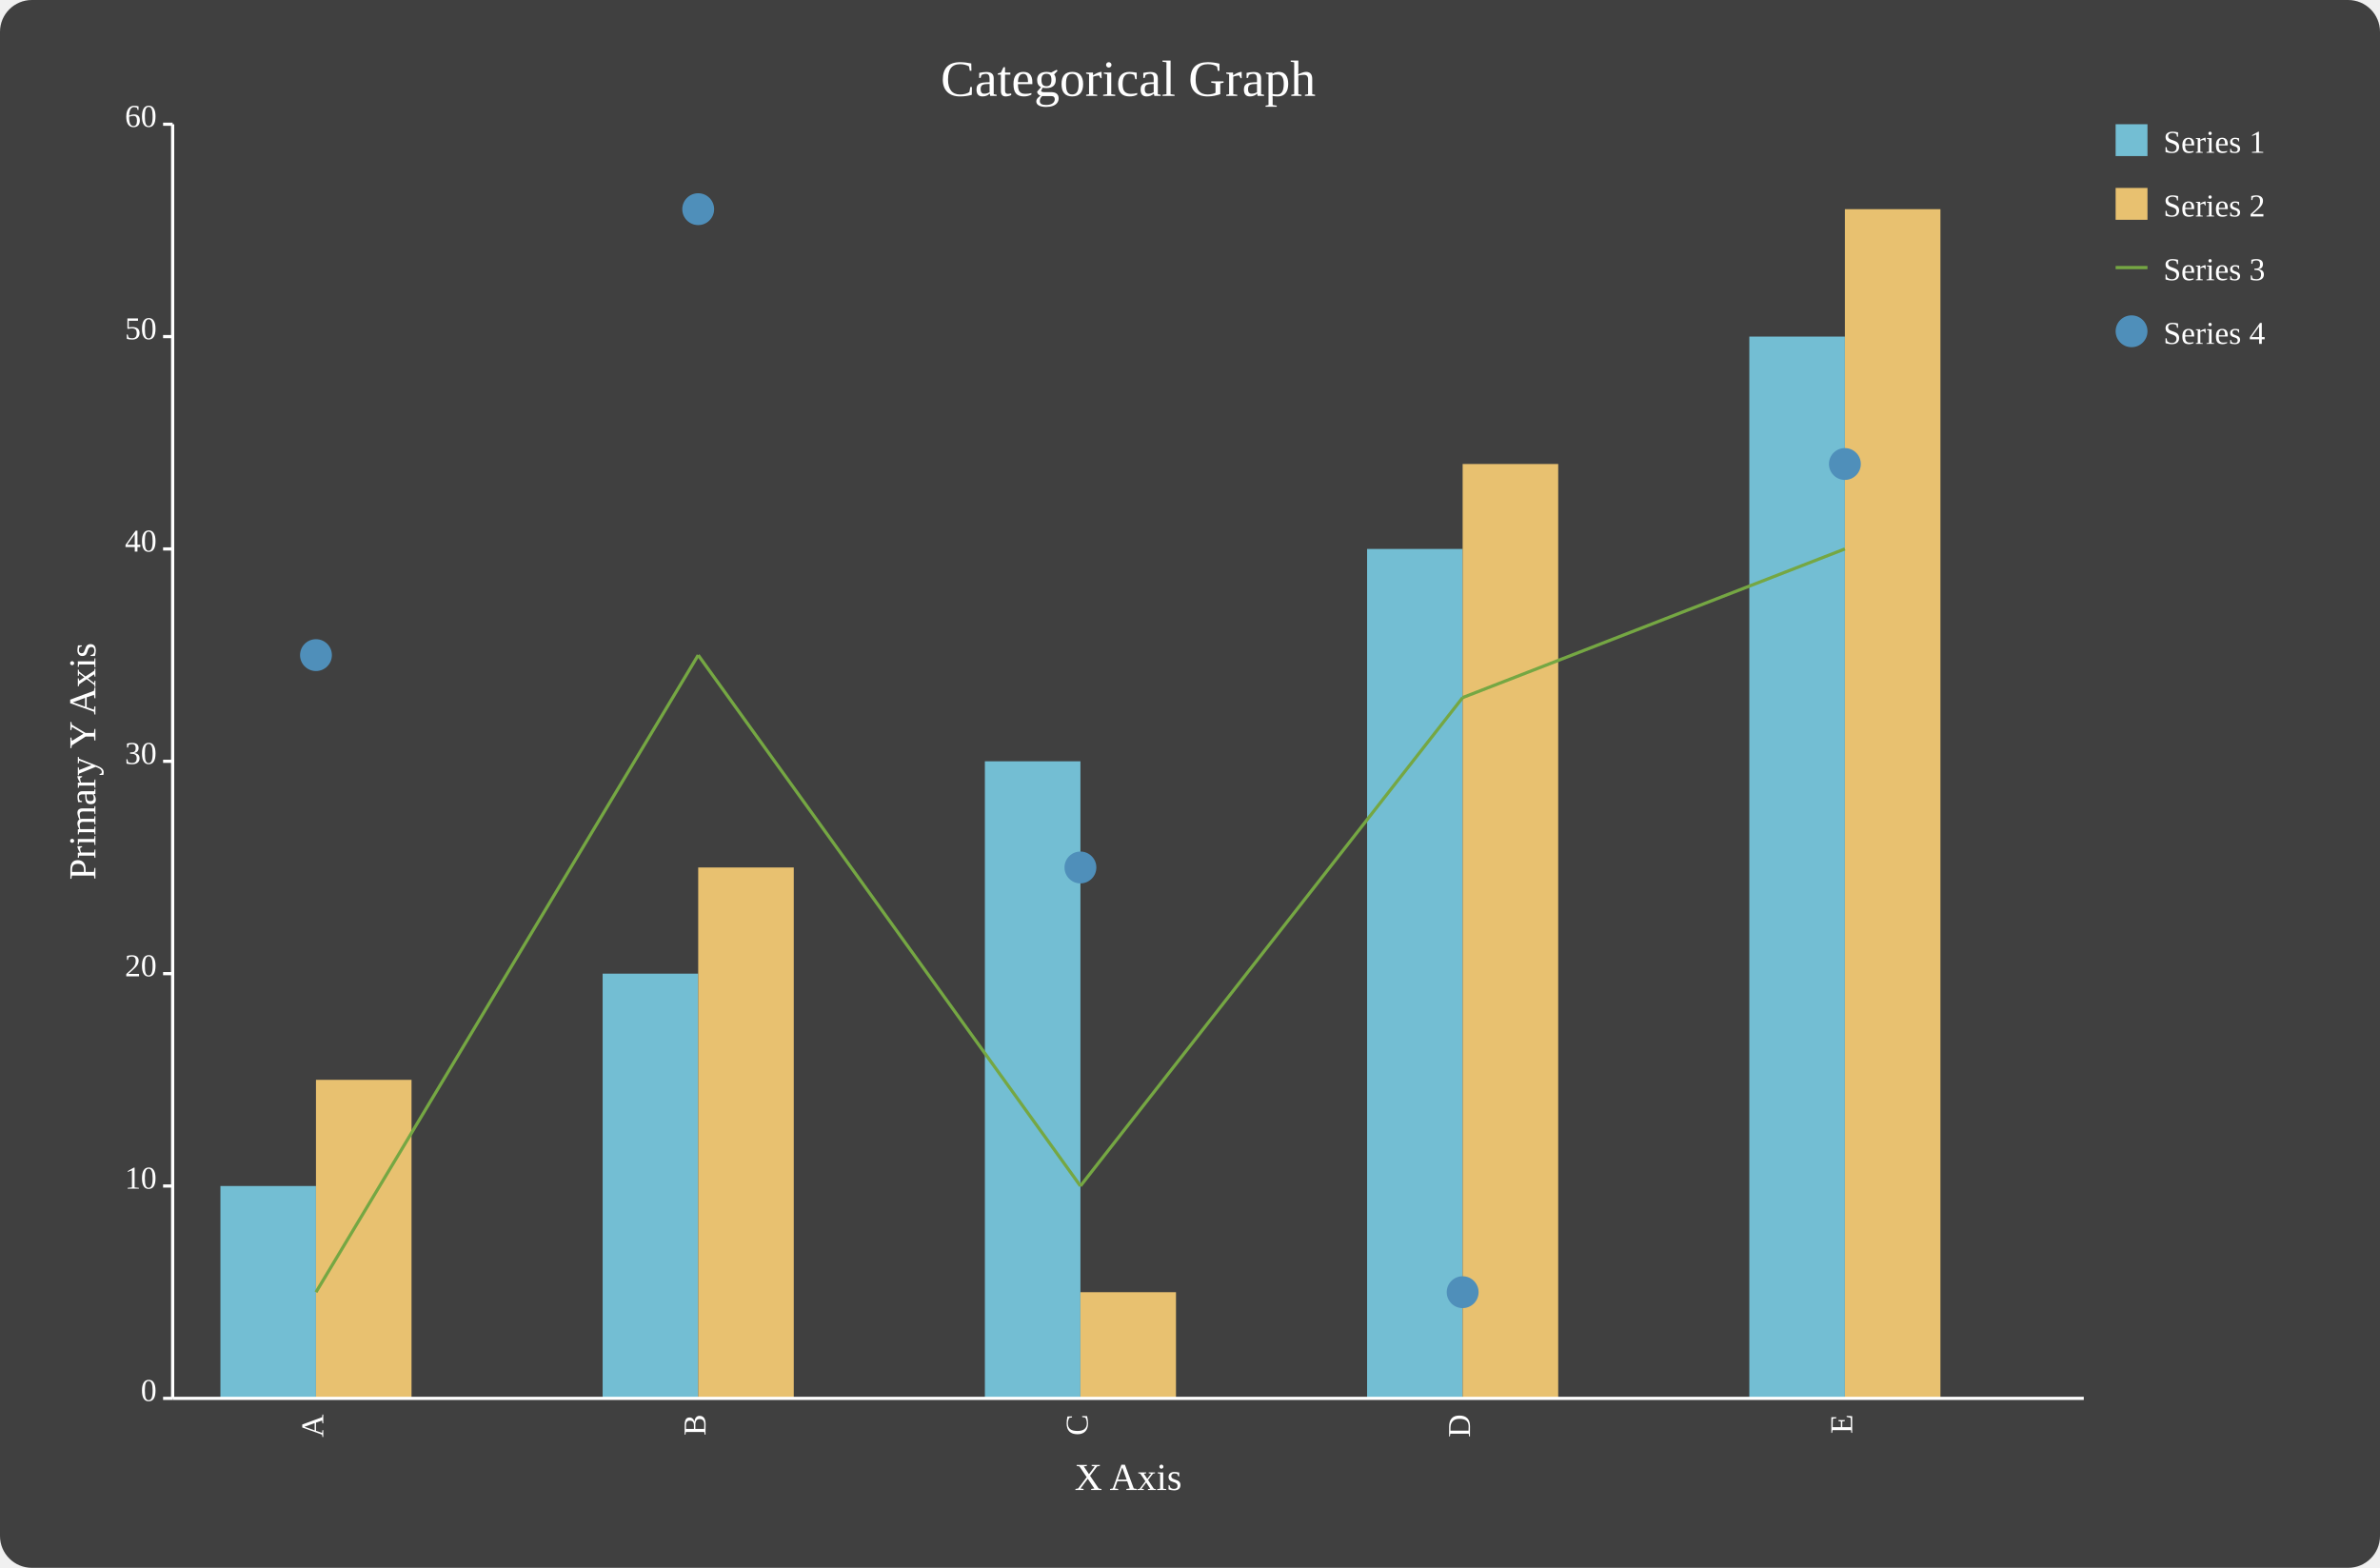
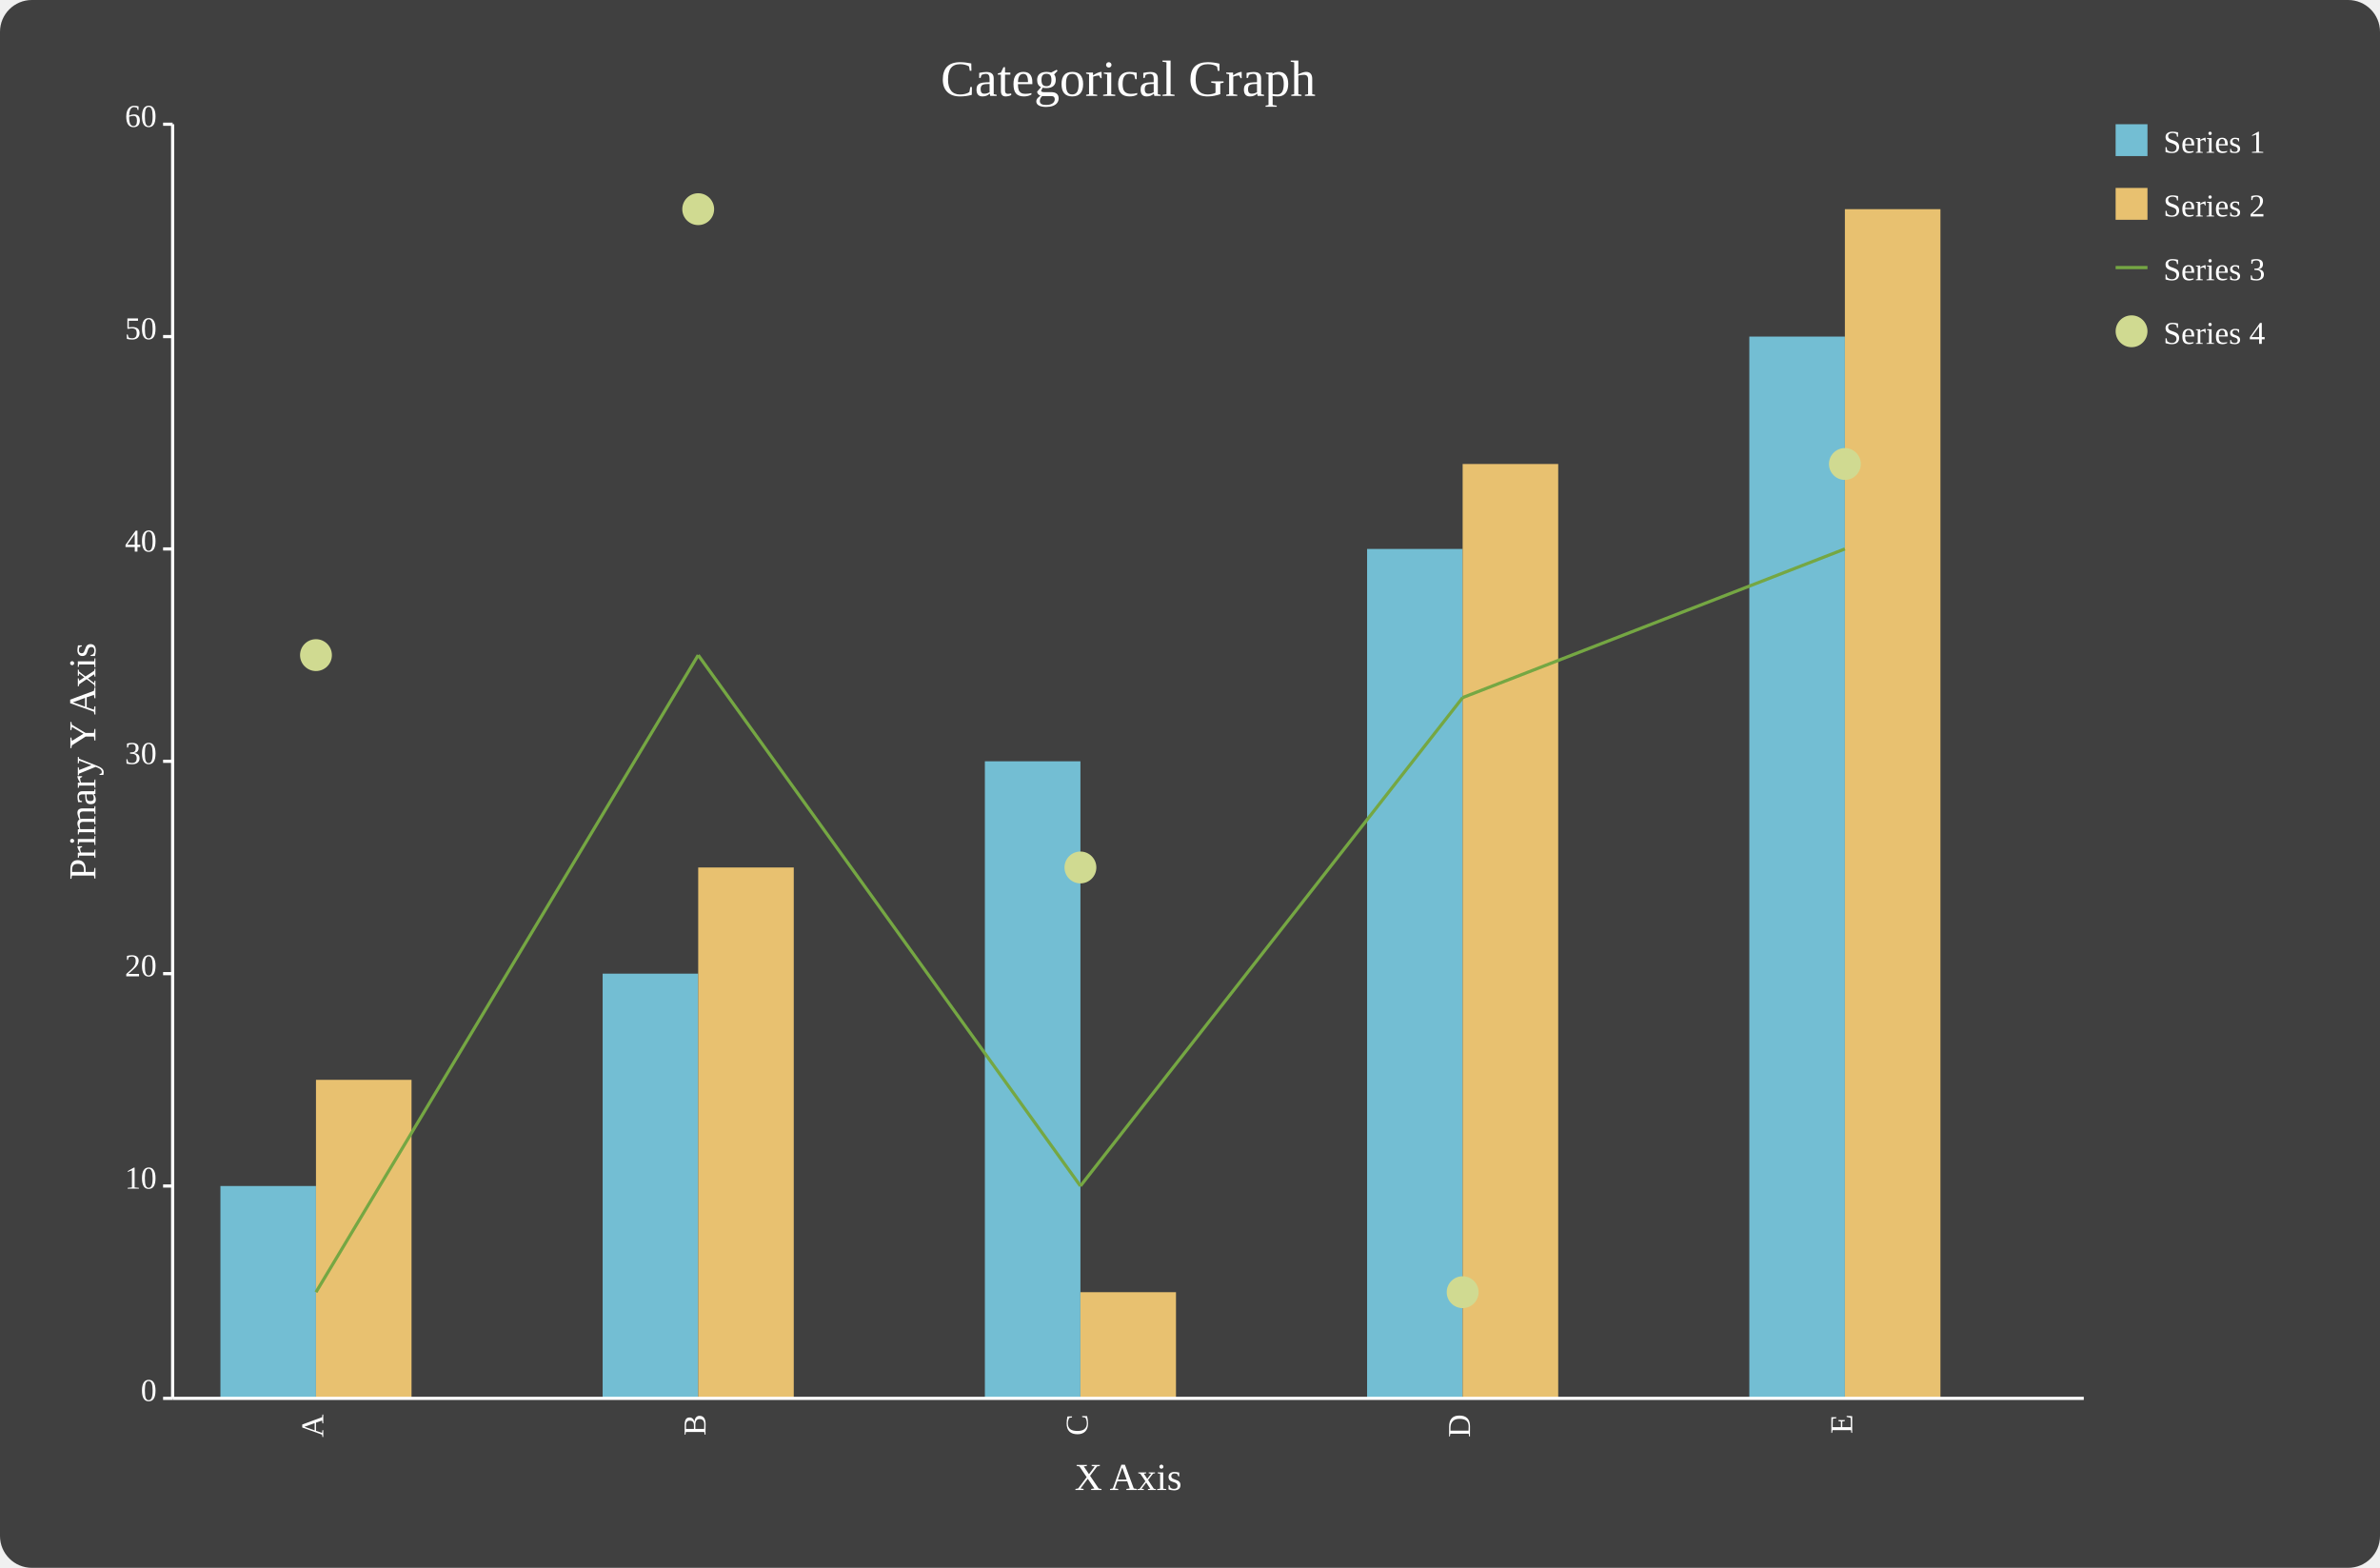
<svg xmlns="http://www.w3.org/2000/svg" width="747.2" height="492.2" viewBox="-54.2 -39.0 747.2 492.2">
  <rect x="-54.2" y="-39.0" width="747.2" height="492.2" rx="10" ry="10" fill="#404040" />
  <rect x="15.0" y="333.333" width="30" height="66.667" fill="#73bed3" />
  <rect x="45.0" y="300.0" width="30" height="100.0" fill="#e8c170" />
-   <circle cx="45.0" cy="166.667" r="5" fill="#4f8fba" />
+   <circle cx="45.0" cy="166.667" r="5" fill="#d0da91" />
  <rect x="135.0" y="266.667" width="30" height="133.333" fill="#73bed3" />
  <rect x="165.0" y="233.333" width="30" height="166.667" fill="#e8c170" />
  <line x1="45.0" y1="366.667" x2="165.0" y2="166.667" stroke="#75a743" stroke-width="1" />
-   <circle cx="165.0" cy="26.667" r="5" fill="#4f8fba" />
+   <circle cx="165.0" cy="26.667" r="5" fill="#d0da91" />
  <rect x="255.0" y="200.0" width="30" height="200.0" fill="#73bed3" />
  <rect x="285.0" y="366.667" width="30" height="33.333" fill="#e8c170" />
  <line x1="165.0" y1="166.667" x2="285.0" y2="333.333" stroke="#75a743" stroke-width="1" />
-   <circle cx="285.0" cy="233.333" r="5" fill="#4f8fba" />
+   <circle cx="285.0" cy="233.333" r="5" fill="#d0da91" />
  <rect x="375.0" y="133.333" width="30" height="266.667" fill="#73bed3" />
  <rect x="405.0" y="106.667" width="30" height="293.333" fill="#e8c170" />
  <line x1="285.0" y1="333.333" x2="405.0" y2="180.0" stroke="#75a743" stroke-width="1" />
-   <circle cx="405.0" cy="366.667" r="5" fill="#4f8fba" />
+   <circle cx="405.0" cy="366.667" r="5" fill="#d0da91" />
  <rect x="495.0" y="66.667" width="30" height="333.333" fill="#73bed3" />
  <rect x="525.0" y="26.667" width="30" height="373.333" fill="#e8c170" />
  <line x1="405.0" y1="180.0" x2="525.0" y2="133.333" stroke="#75a743" stroke-width="1" />
-   <circle cx="525.0" cy="106.667" r="5" fill="#4f8fba" />
+   <circle cx="525.0" cy="106.667" r="5" fill="#d0da91" />
  <line x1="0" y1="0" x2="0" y2="400" stroke="#ffffff" stroke-width="1" />
  <line x1="0" y1="400.0" x2="600" y2="400.0" stroke="#ffffff" stroke-width="1" />
  <text x="45.0" y="405" font-size="10" fill="#ffffff" text-anchor="end" dominant-baseline="middle" transform="rotate(-90 45.0 405)">A</text>
  <text x="165.0" y="405" font-size="10" fill="#ffffff" text-anchor="end" dominant-baseline="middle" transform="rotate(-90 165.0 405)">B</text>
  <text x="285.0" y="405" font-size="10" fill="#ffffff" text-anchor="end" dominant-baseline="middle" transform="rotate(-90 285.0 405)">C</text>
  <text x="405.0" y="405" font-size="10" fill="#ffffff" text-anchor="end" dominant-baseline="middle" transform="rotate(-90 405.0 405)">D</text>
  <text x="525.0" y="405" font-size="10" fill="#ffffff" text-anchor="end" dominant-baseline="middle" transform="rotate(-90 525.0 405)">E</text>
  <text x="-5" y="403.0" font-size="10" fill="#ffffff" text-anchor="end" dominant-baseline="text-bottom">0</text>
  <line x1="0" y1="400.0" x2="-3" y2="400.0" stroke="#ffffff" stroke-width="1" />
  <text x="-5" y="336.333" font-size="10" fill="#ffffff" text-anchor="end" dominant-baseline="text-bottom">10</text>
  <line x1="0" y1="333.333" x2="-3" y2="333.333" stroke="#ffffff" stroke-width="1" />
  <text x="-5" y="269.667" font-size="10" fill="#ffffff" text-anchor="end" dominant-baseline="text-bottom">20</text>
  <line x1="0" y1="266.667" x2="-3" y2="266.667" stroke="#ffffff" stroke-width="1" />
  <text x="-5" y="203.0" font-size="10" fill="#ffffff" text-anchor="end" dominant-baseline="text-bottom">30</text>
  <line x1="0" y1="200.0" x2="-3" y2="200.0" stroke="#ffffff" stroke-width="1" />
  <text x="-5" y="136.333" font-size="10" fill="#ffffff" text-anchor="end" dominant-baseline="text-bottom">40</text>
  <line x1="0" y1="133.333" x2="-3" y2="133.333" stroke="#ffffff" stroke-width="1" />
  <text x="-5" y="69.667" font-size="10" fill="#ffffff" text-anchor="end" dominant-baseline="text-bottom">50</text>
  <line x1="0" y1="66.667" x2="-3" y2="66.667" stroke="#ffffff" stroke-width="1" />
  <text x="-5" y="3.0" font-size="10" fill="#ffffff" text-anchor="end" dominant-baseline="text-bottom">60</text>
  <line x1="0" y1="0.0" x2="-3" y2="0.0" stroke="#ffffff" stroke-width="1" />
  <text x="300.0" y="426.0" font-size="12" fill="#ffffff" text-anchor="middle" dominant-baseline="middle">X Axis</text>
  <text x="-27.0" y="200.0" font-size="12" fill="#ffffff" text-anchor="middle" dominant-baseline="middle" transform="rotate(-90 -27.0 200.0)">Primary Y Axis</text>
  <rect x="610" y="0" width="10" height="10" fill="#73bed3" />
  <text x="625.0" y="6.667" font-size="10" fill="#ffffff" text-anchor="start" dominant-baseline="middle">Series 1</text>
  <rect x="610" y="20" width="10" height="10" fill="#e8c170" />
  <text x="625.0" y="26.667" font-size="10" fill="#ffffff" text-anchor="start" dominant-baseline="middle">Series 2</text>
  <line x1="610" y1="45.0" x2="620" y2="45.0" stroke="#75a743" stroke-width="1" />
  <text x="625.0" y="46.667" font-size="10" fill="#ffffff" text-anchor="start" dominant-baseline="middle">Series 3</text>
-   <circle cx="615.0" cy="65.0" r="5" fill="#4f8fba" />
+   <circle cx="615.0" cy="65.0" r="5" fill="#d0da91" />
  <text x="625.0" y="66.667" font-size="10" fill="#ffffff" text-anchor="start" dominant-baseline="middle">Series 4</text>
  <text x="300.0" y="-19.0" font-size="16" fill="#ffffff" text-anchor="middle" dominant-baseline="text-top">Categorical Graph</text>
</svg>
